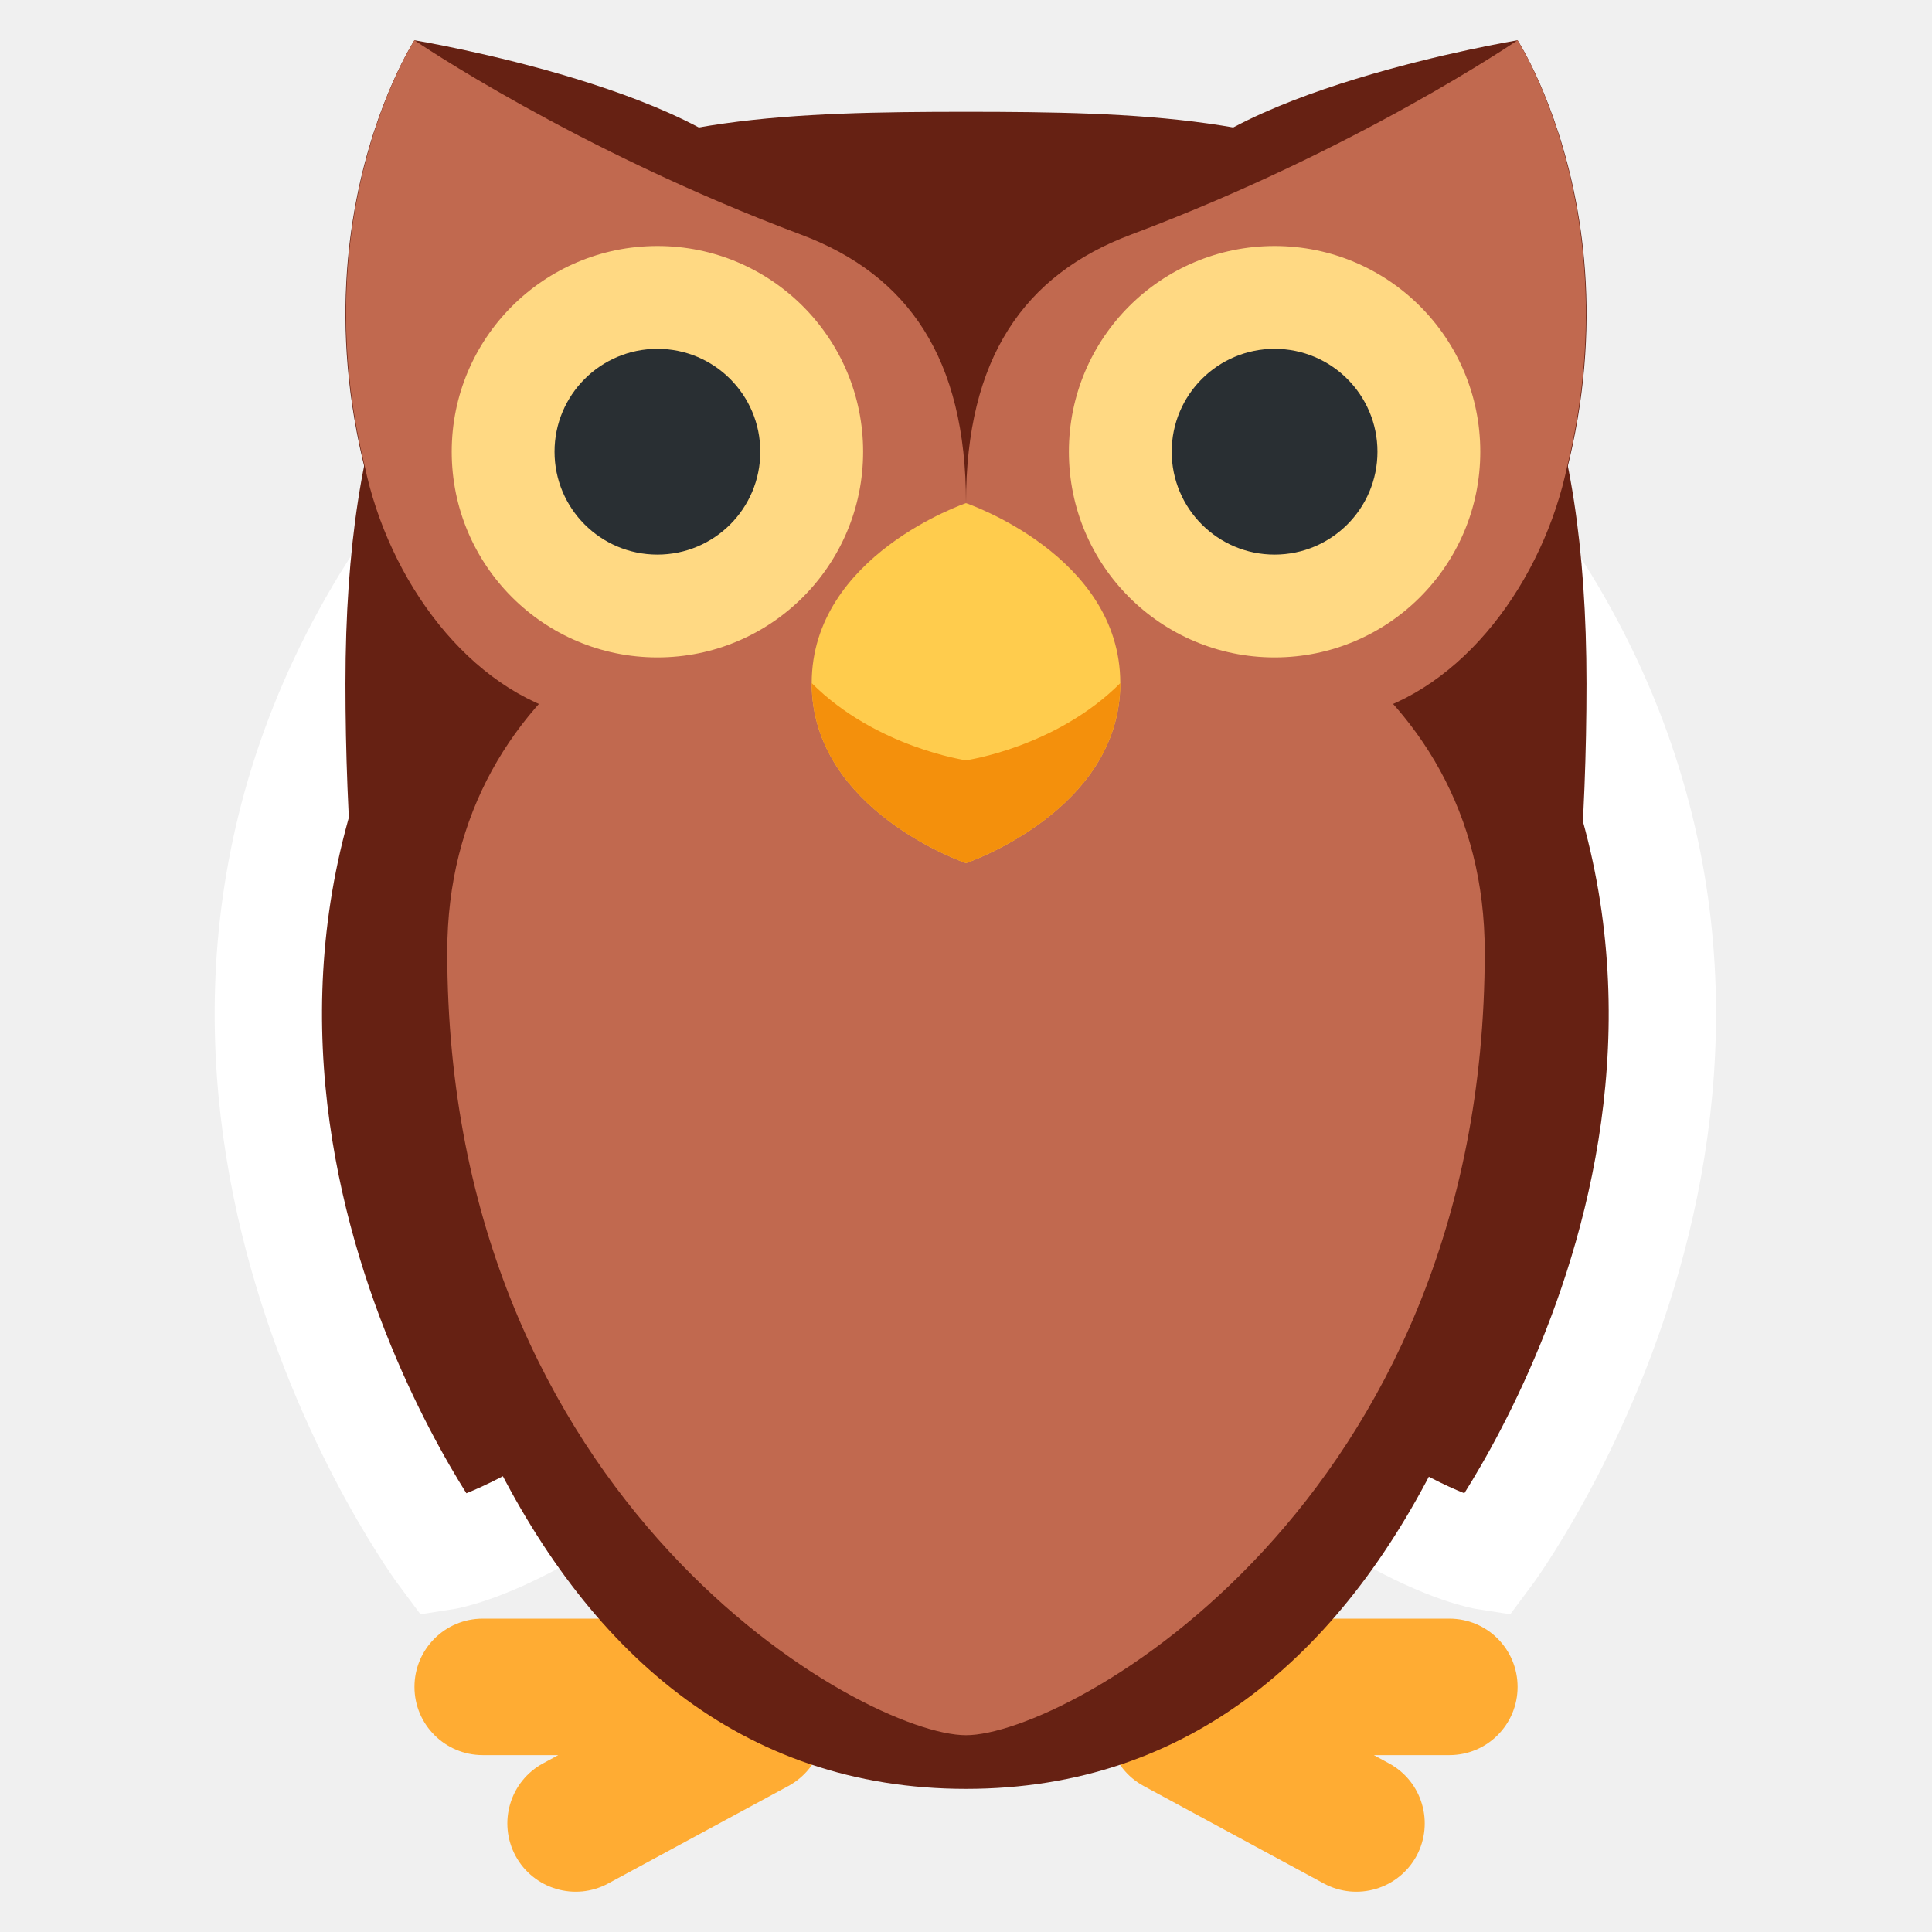
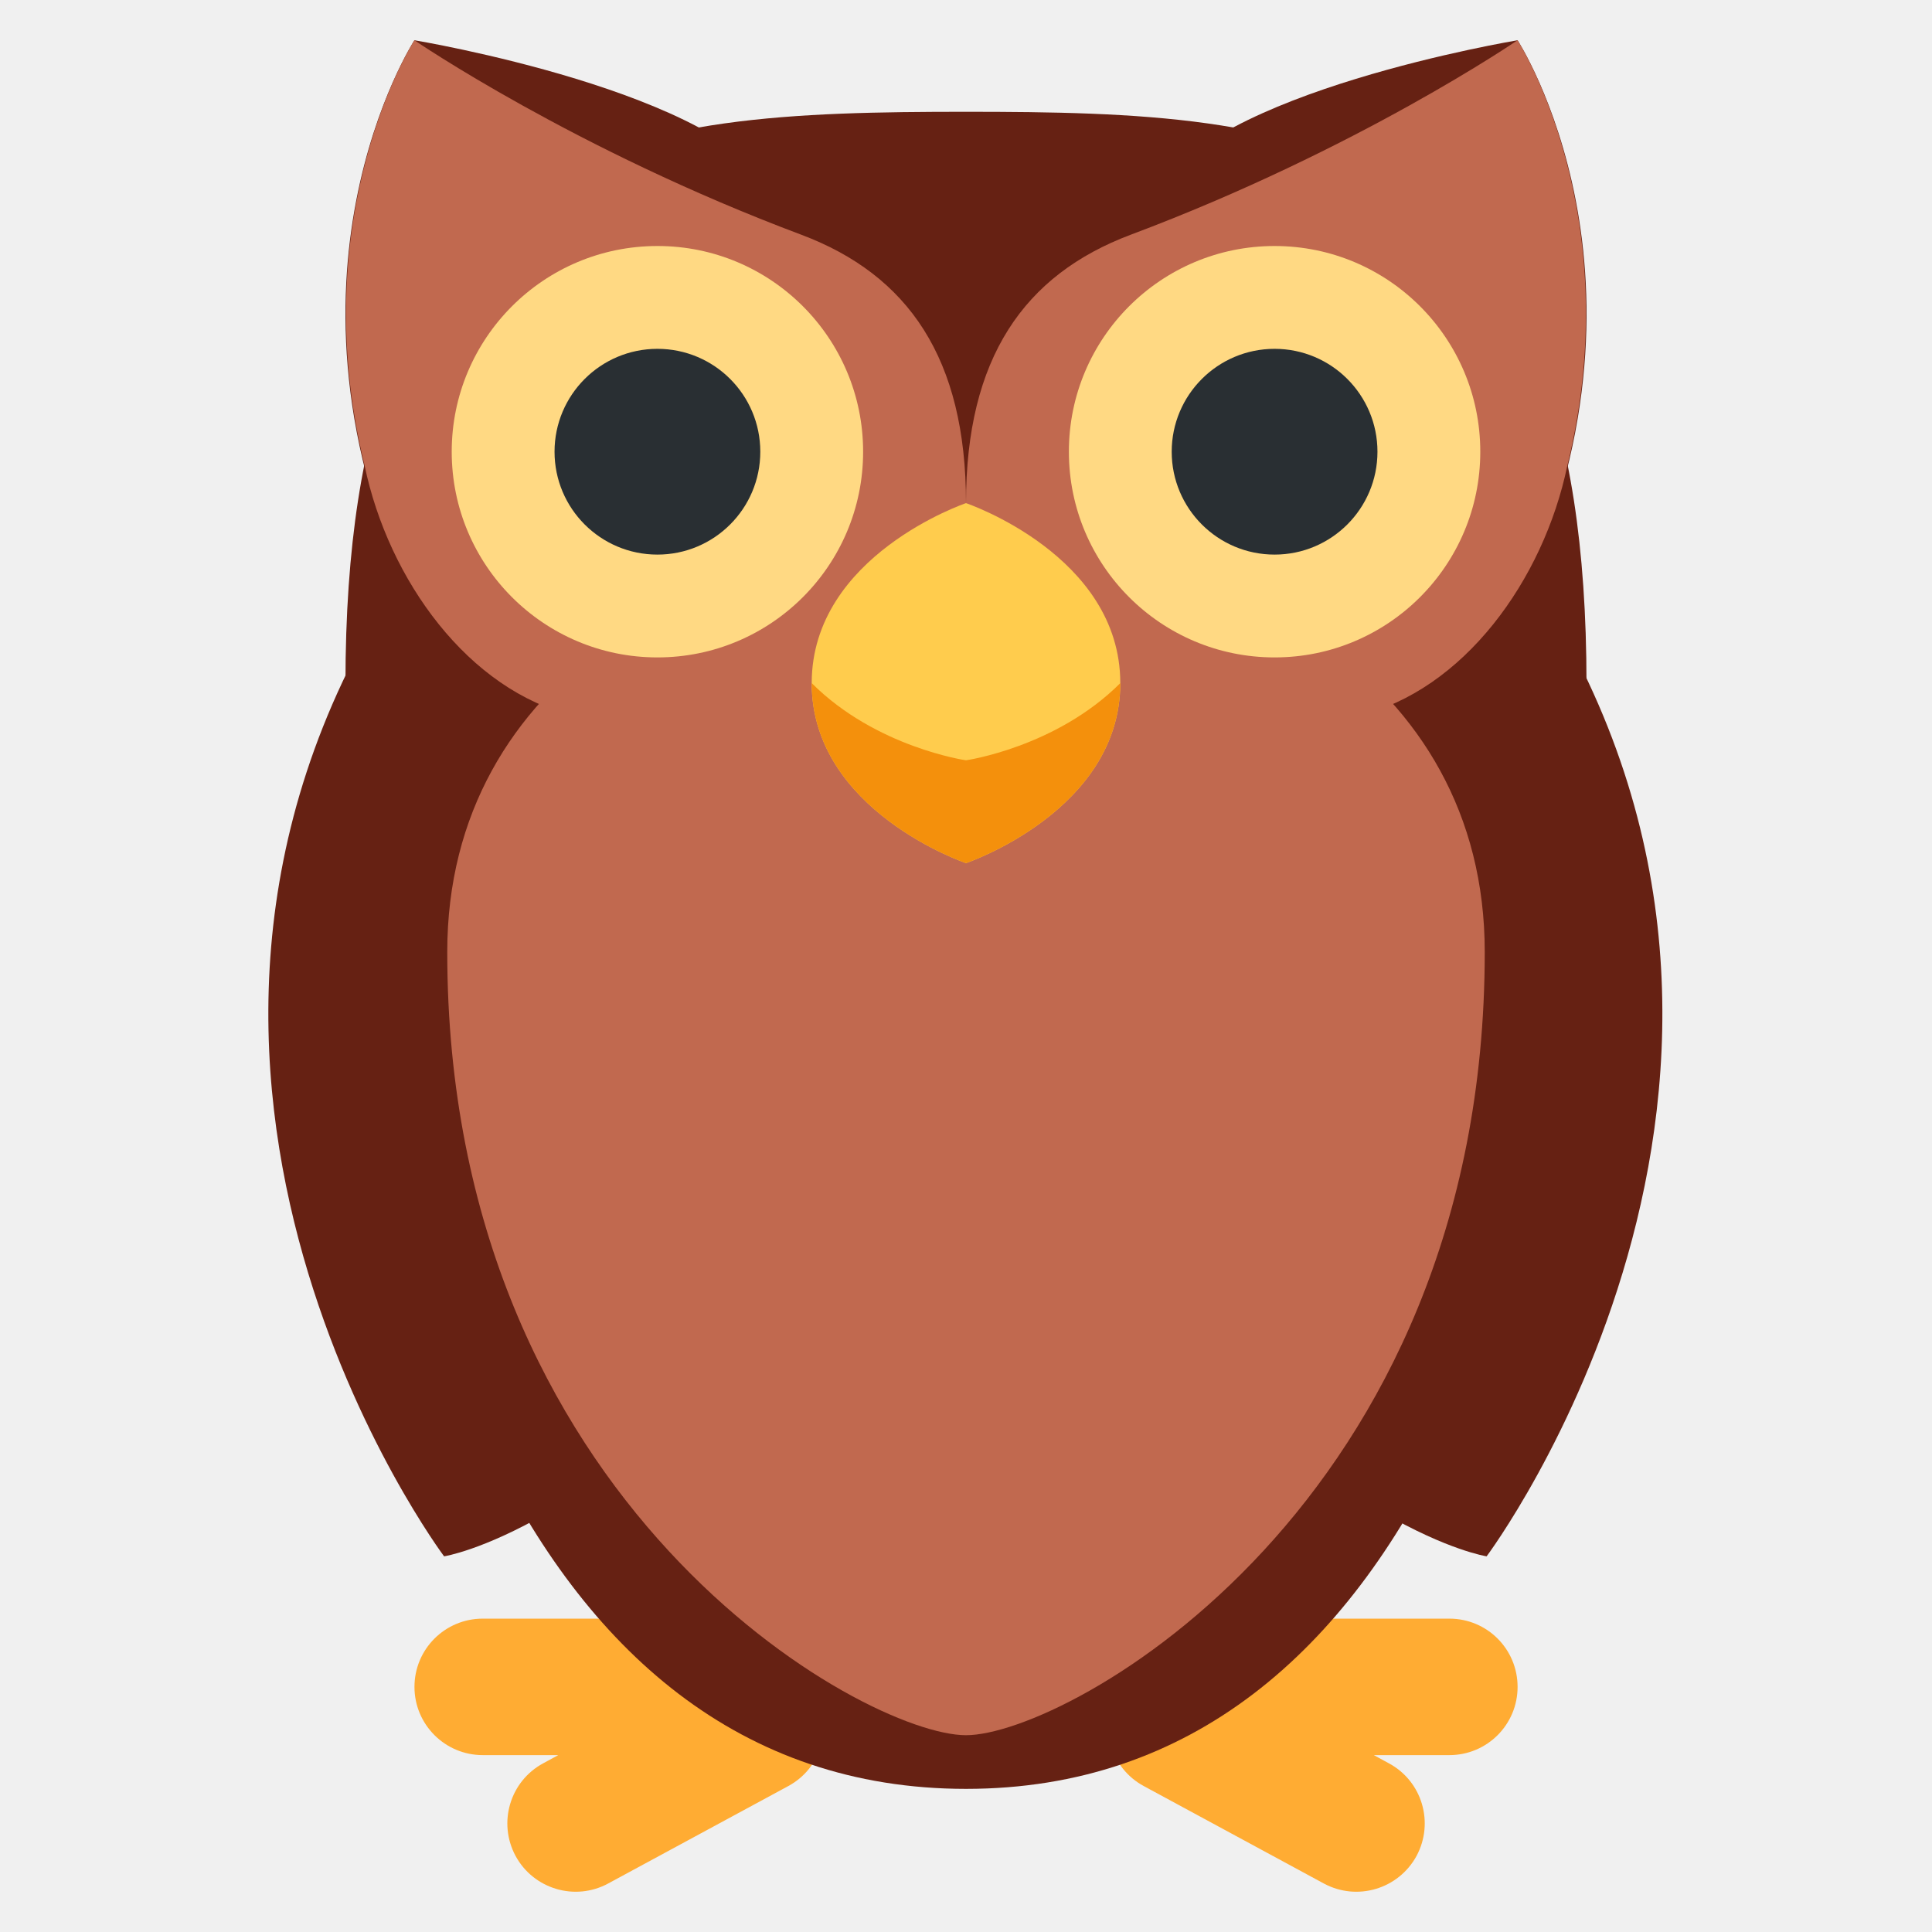
<svg xmlns="http://www.w3.org/2000/svg" viewBox="0 0 36 36">
-   <path fill="#662113" stroke="#ffffff" stroke-width="2" d="M7.317 11c-5.723 9.083.958 18 .958 18s2.874-.442 6.875-5.2c4-4.758-7.833-12.8-7.833-12.8zm21.342 0c5.723 9.083-.958 18-.958 18s-2.874-.442-6.875-5.2C16.825 19.042 28.659 11 28.659 11z" />
+   <path fill="#662113" d="M7.317 11c-5.723 9.083.958 18 .958 18s2.874-.442 6.875-5.2c4-4.758-7.833-12.8-7.833-12.8zm21.342 0c5.723 9.083-.958 18-.958 18s-2.874-.442-6.875-5.2C16.825 19.042 28.659 11 28.659 11z" />
  <path fill="#FFAC33" d="M15.203 31.557c-.123-.229-.317-.384-.531-.496-2.032-2.172-.589-4.717-.589-4.717 0-.703 1.271-2.544 0-2.544l-1.272 1.272c-1.272 1.271-1.272 5.089-1.272 5.089H8.995c-.703 0-1.272.568-1.272 1.272 0 .701.569 1.271 1.272 1.271h1.408l-.282.153c-.618.334-.848 1.105-.514 1.726.334.616 1.106.848 1.724.514l3.357-1.816c.619-.334.846-1.105.515-1.724zm5.596 0c.123-.229.317-.384.53-.496 2.033-2.172.589-4.717.589-4.717 0-.703-1.271-2.544 0-2.544l1.272 1.272c1.273 1.271 1.273 5.089 1.273 5.089h2.544c.704 0 1.271.568 1.271 1.272 0 .701-.566 1.271-1.271 1.271h-1.408l.281.153c.62.334.848 1.105.515 1.726-.336.616-1.105.848-1.726.514l-3.356-1.816c-.619-.334-.847-1.105-.514-1.724z" />
  <path fill="#662113" d="M28.278 11.292c2.891-6.092 0-10.542 0-10.542s-5.781.959-6.744 2.875c-1.219 2.424 6.744 7.667 6.744 7.667z" />
  <path fill="#662113" d="M29.562 12.738c0 10.297-3.152 20.595-11.562 20.595-8.409 0-11.563-10.298-11.563-20.595C6.437 2.44 11.614 2.083 18 2.083c6.387 0 11.562.357 11.562 10.655z" />
  <path fill="#C1694F" d="M27.666 17.738c0 10.297-7.774 14.595-9.666 14.595s-9.666-4.298-9.666-14.595c0-10.298 19.332-10.298 19.332 0z" />
  <path fill="#662113" d="M7.722 11.292C4.831 5.2 7.722.75 7.722.75s5.782.959 6.746 2.875c1.218 2.424-6.746 7.667-6.746 7.667z" />
  <path fill="#C1694F" d="M14.929 4.373C10.702 2.789 7.722.75 7.722.75s-2.076 3.221-.928 7.926c.446 2.137 1.94 4.195 3.904 4.662 2.637.627 7.302-.049 7.302-3.963 0-2.695-1.074-4.252-3.071-5.002zm6.142 0C25.298 2.789 28.277.75 28.277.75s2.076 3.221.928 7.926c-.445 2.137-1.939 4.195-3.902 4.662-2.638.627-7.303-.049-7.303-3.963 0-2.695 1.074-4.252 3.071-5.002z" />
  <path fill="#FFD983" d="M16.083 8.417c0 2.117-1.716 3.833-3.833 3.833s-3.833-1.716-3.833-3.833 1.717-3.833 3.833-3.833c2.117-.001 3.833 1.716 3.833 3.833zm11.5 0c0 2.117-1.716 3.833-3.833 3.833s-3.833-1.716-3.833-3.833 1.716-3.833 3.833-3.833 3.833 1.716 3.833 3.833z" />
  <path fill="#292F33" d="M14.167 8.417c0 1.059-.858 1.917-1.917 1.917s-1.917-.858-1.917-1.917c0-1.058.858-1.917 1.917-1.917s1.917.858 1.917 1.917zm11.5 0c0 1.059-.858 1.917-1.917 1.917s-1.917-.858-1.917-1.917c0-1.058.858-1.917 1.917-1.917s1.917.858 1.917 1.917z" />
  <path fill="#FFCC4D" d="M20.875 12.729c0 2.382-2.875 3.354-2.875 3.354s-2.875-.973-2.875-3.354S18 9.375 18 9.375s2.875.972 2.875 3.354z" />
  <path fill="#F4900C" d="M20.875 12.729c0 2.382-2.875 3.354-2.875 3.354s-2.875-.973-2.875-3.354C16.323 13.927 18 14.167 18 14.167s1.677-.24 2.875-1.438z" />
</svg>
